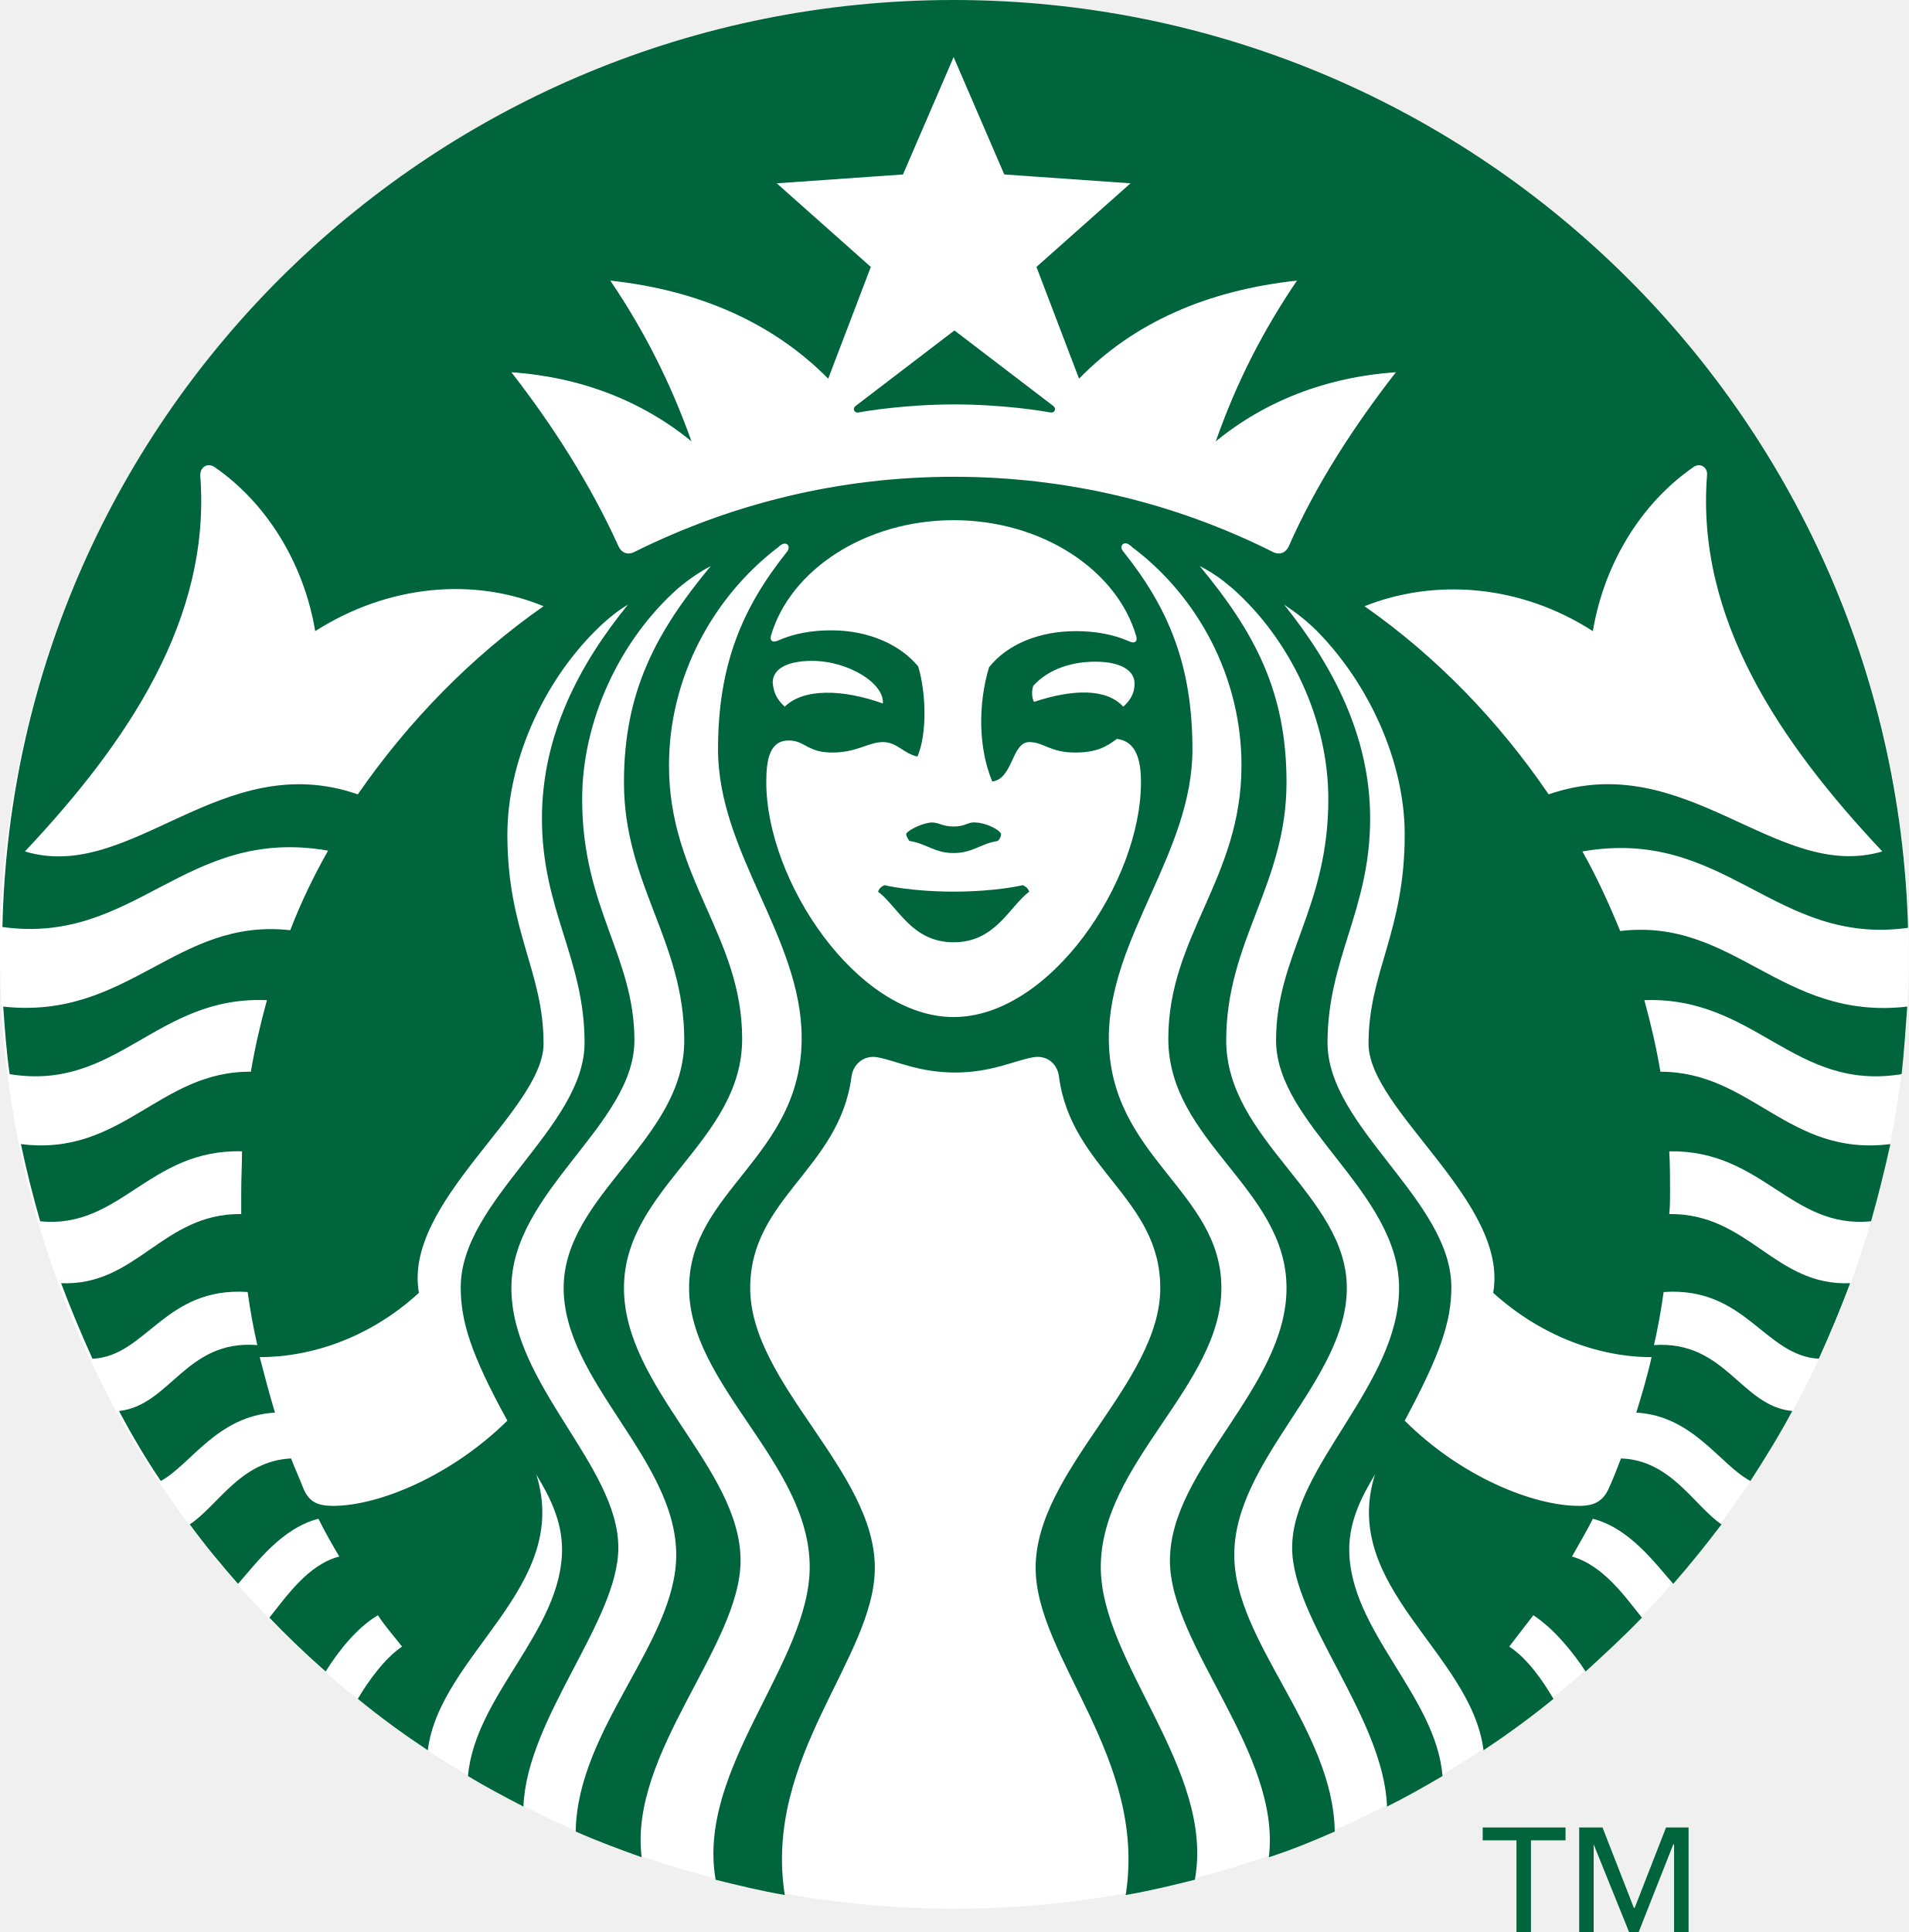
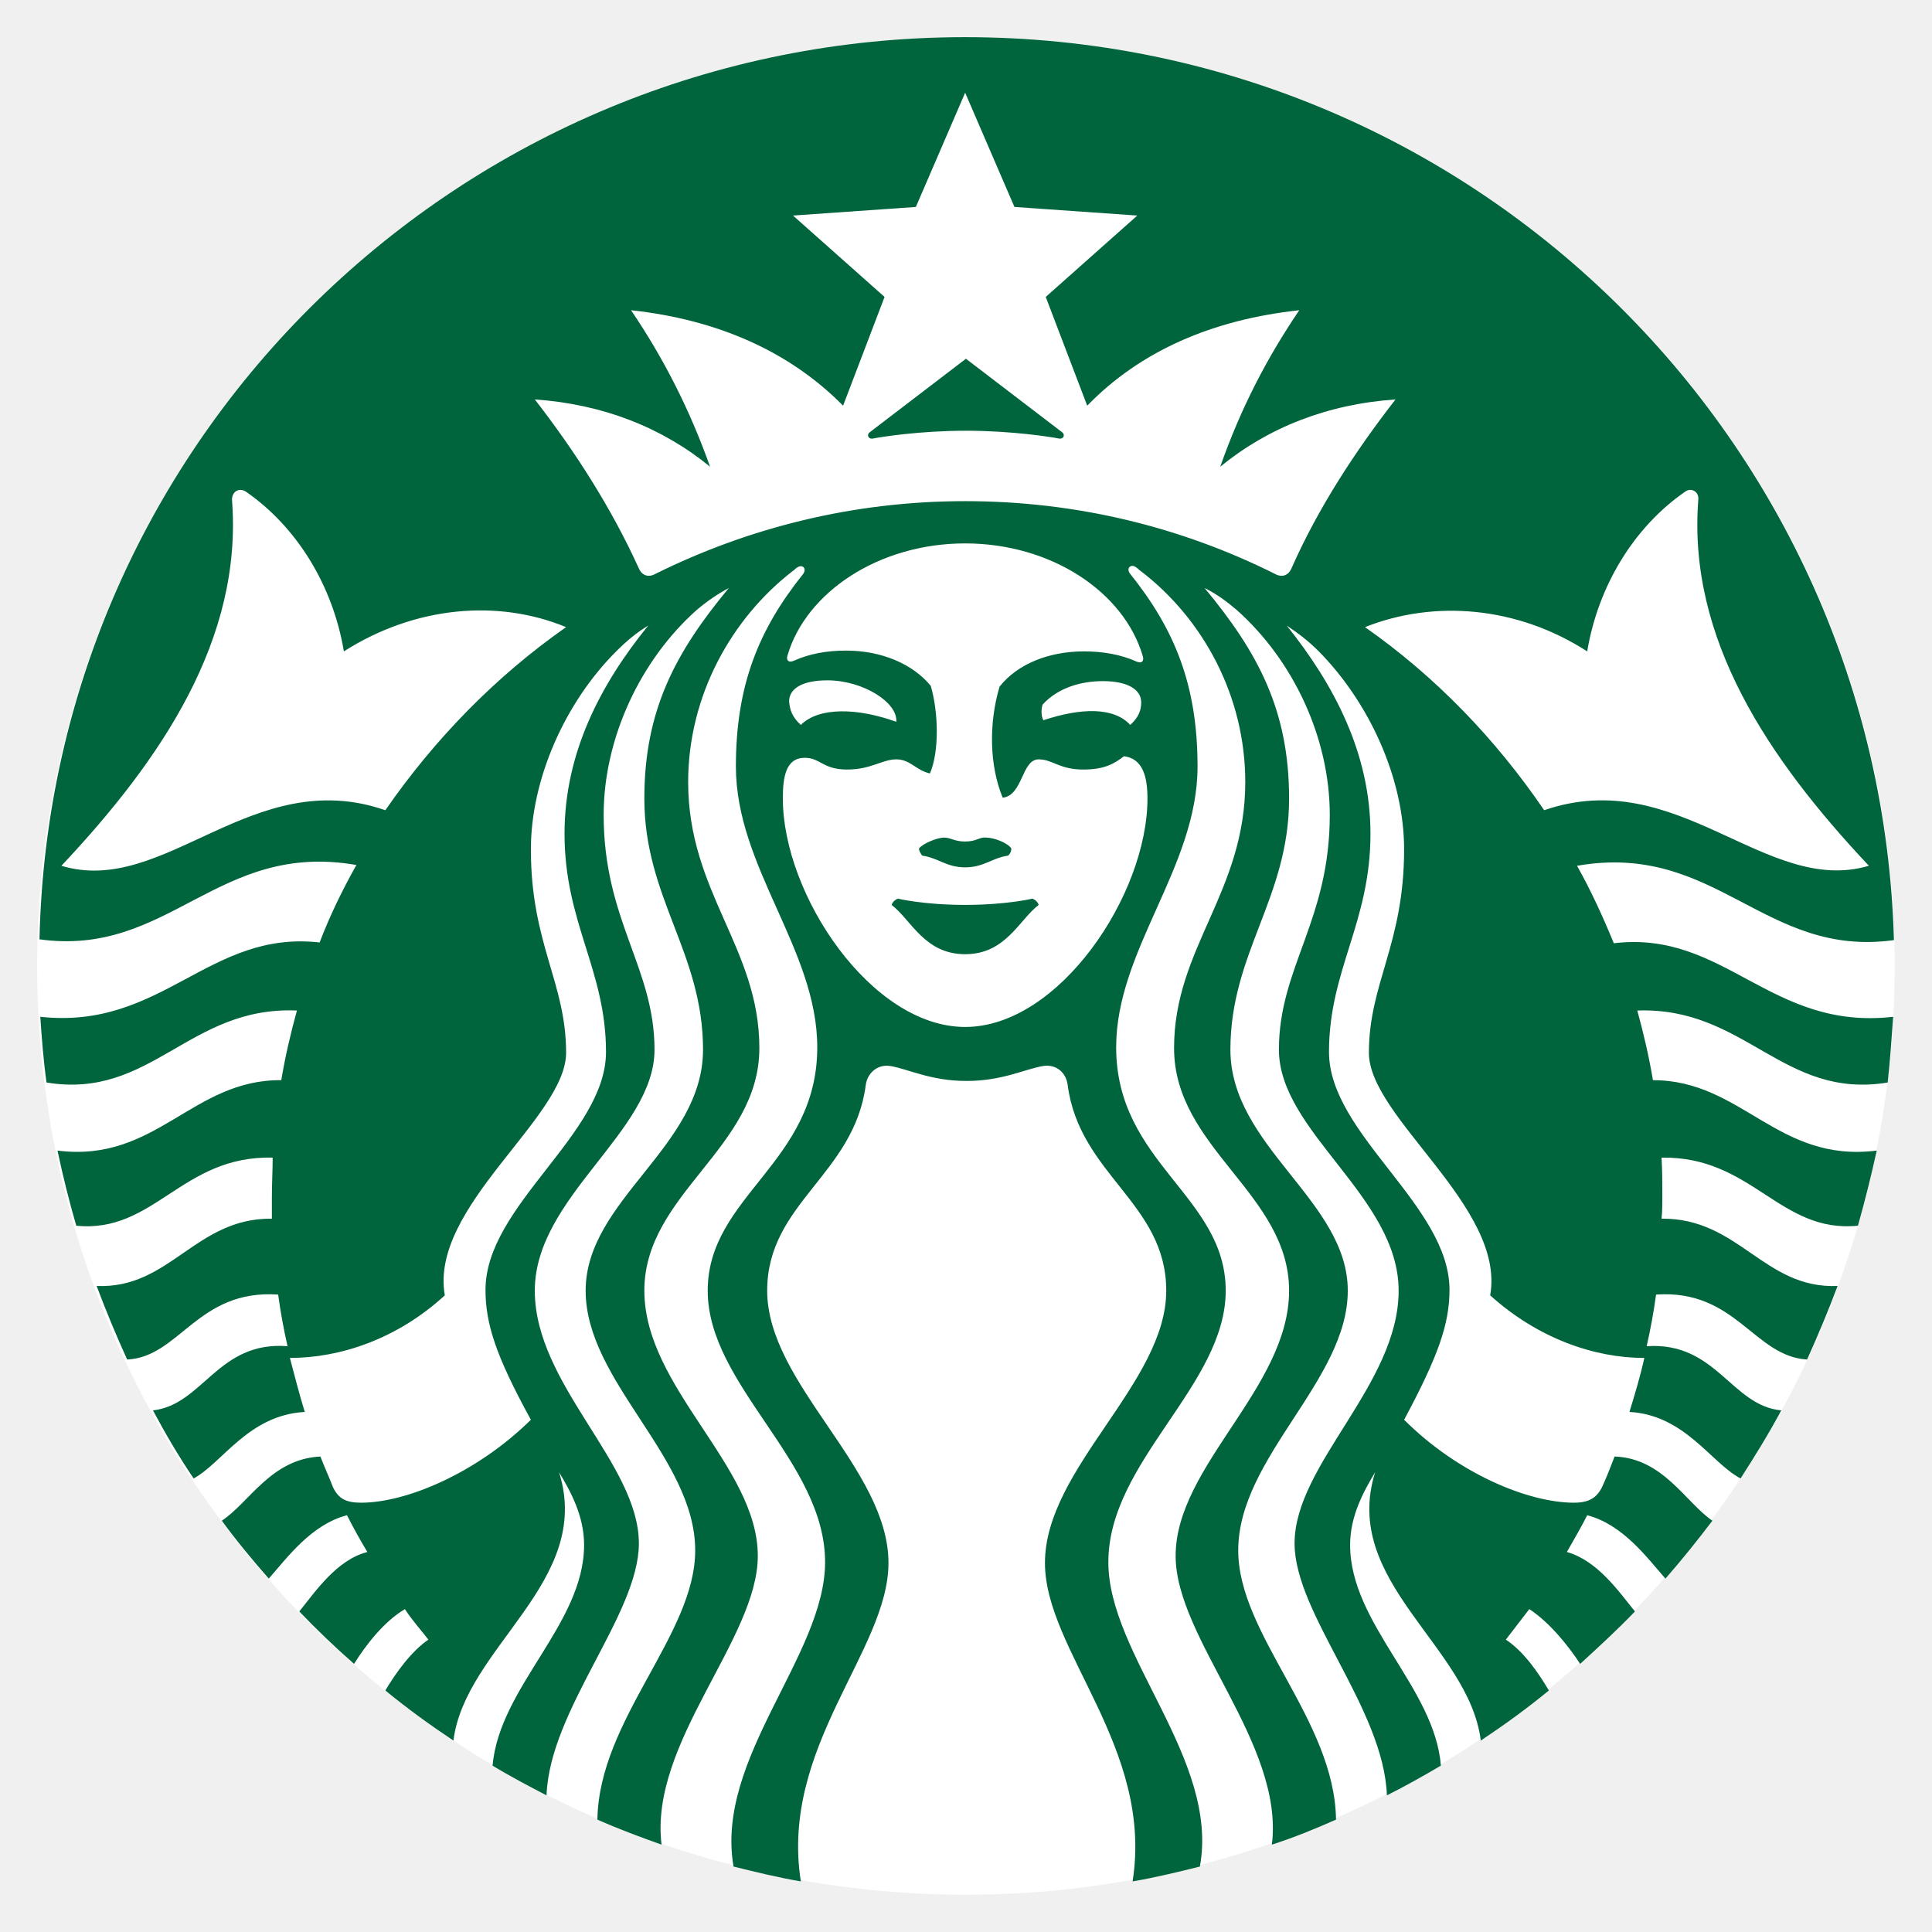
- <svg xmlns="http://www.w3.org/2000/svg" version="1.1" id="Layer_1" x="0px" y="0px" width="237.4px" height="240.3px" viewBox="0 0 237.4 240.3" style="enable-background:new 0 0 237.4 240.3;" xml:space="preserve">
+ <svg xmlns="http://www.w3.org/2000/svg" version="1.1" id="Layer_1" x="0px" y="0px" width="246.913" height="246.913" viewBox="-4.748 -4.748 246.913 246.913" style="enable-background:new 0 0 237.4 240.3;" xml:space="preserve">
  <style type="text/css">
	.st0{fill:#FFFFFF;}
	.st1{fill:#00643C;}
</style>
  <g>
    <path class="st0" d="M237.4,118.7c0,65.6-53.2,118.7-118.7,118.7C53.1,237.4,0,184.2,0,118.7C0,53.1,53.2,0,118.7,0   S237.4,53.1,237.4,118.7" />
    <path class="st1" d="M130.6,51.3c-1-0.2-6-1-11.9-1s-10.9,0.8-11.9,1c-0.6,0.1-0.8-0.5-0.4-0.8s12.3-9.4,12.3-9.4   s11.9,9.1,12.3,9.4C131.4,50.8,131.2,51.4,130.6,51.3 M110,110.1c0,0-0.6,0.2-0.8,0.8c2.5,1.9,4.2,6.3,9.4,6.3s6.9-4.4,9.4-6.3   c-0.2-0.6-0.8-0.8-0.8-0.8s-3.3,0.8-8.6,0.8S110,110.1,110,110.1 M118.6,102.8c-1.4,0-1.8-0.5-2.7-0.5s-2.8,0.8-3.2,1.4   c0,0.3,0.2,0.6,0.4,0.9c2.1,0.3,3.1,1.5,5.5,1.5s3.4-1.2,5.5-1.5c0.3-0.3,0.4-0.6,0.4-0.9c-0.4-0.7-2.2-1.4-3.2-1.4   C120.4,102.2,120.1,102.8,118.6,102.8 M237.2,125.2c-0.2,2.8-0.4,5.7-0.7,8.4c-13.4,2.2-18.2-9.7-32-9.2c0.8,2.9,1.5,5.9,2,8.9   c11.4,0,15.9,10.6,28.6,9c-0.7,3.2-1.5,6.4-2.4,9.6c-10,1-13.5-8.9-25.1-8.7c0.1,1.7,0.1,3.3,0.1,5c0,0.9,0,1.9-0.1,2.8   c9.9-0.1,13.1,9,22.5,8.6c-1.2,3.2-2.5,6.3-3.9,9.4c-6.8-0.4-9.1-9-19.3-8.3c-0.3,2.2-0.7,4.4-1.2,6.6c8.9-0.6,10.8,7.6,17.2,8.2   c-1.6,3-3.4,5.9-5.2,8.7c-3.8-2-7.1-8.1-14.2-8.5c0.7-2.3,1.4-4.6,1.9-6.9c-6.4,0-13.6-2.5-19.7-8c2-11.3-15.5-22.7-15.5-31   c0-8.9,4.5-13.9,4.5-26c0-9-4.4-18.7-10.9-25.3c-1.3-1.3-2.6-2.3-4.1-3.3c6,7.5,10.7,16.3,10.7,26.6c0,11.4-5.3,17.4-5.3,27.9   s15.4,19.6,15.4,30.4c0,4.3-1.4,8.4-5.8,16.6c6.9,6.9,15.9,10.6,21.7,10.6c1.9,0,2.9-0.6,3.6-2c0.6-1.3,1.1-2.6,1.6-3.9   c6.2,0.2,9.1,5.9,12.5,8.2c-1.9,2.5-3.9,5-6,7.4c-2.3-2.6-5.4-6.9-10-8.1c-0.8,1.6-1.7,3.1-2.6,4.7c3.9,1.1,6.6,5,8.7,7.6   c-2.2,2.3-4.6,4.5-7,6.7c-1.5-2.3-3.9-5.3-6.5-7c-1,1.3-2,2.6-3,3.9c2.3,1.5,4.2,4.3,5.5,6.5c-2.8,2.3-5.7,4.4-8.7,6.4   c-1.5-12.1-17.9-20.3-13.5-34.3c-1.5,2.5-3.2,5.6-3.2,9.3c0,10.1,10.8,18.2,11.6,28.2c-2.2,1.3-4.5,2.6-6.9,3.8   c-0.4-11.1-11.8-23.2-11.8-32.2c0-10.1,13.3-20.3,13.3-32.3s-15.3-20.3-15.3-30.8s6.5-16.5,6.5-30c0-9.9-4.7-19.8-11.9-26.2   c-1.3-1.1-2.5-2-4.1-2.8C156,78.6,160,86,160,97.3c0,12.7-7.5,19.7-7.5,32.1s15,19.3,15,30.8s-14,21.3-14,33.2   c0,10.8,12.3,21.6,12.5,34.4c-2.7,1.2-5.4,2.3-8.2,3.2c1.6-12.9-12.3-26.3-12.3-36.9c0-11.5,14.5-21.5,14.5-33.9   s-14.7-18.2-14.7-31s9.1-19.9,9.1-34c0-11-5.4-20.9-13.4-27c-0.2-0.1-0.3-0.3-0.5-0.4c-0.7-0.6-1.4,0.1-0.8,0.8   c5.6,7,8.6,14.1,8.6,24.6c0,12.9-10.4,23.4-10.4,35.9c0,14.8,14,19,14,31.1s-15,21.8-15,34.7c0,11.9,14.2,25.2,11.7,38.9   c-2.8,0.7-5.7,1.4-8.6,1.9c2.7-17.1-11.2-29.5-11.2-40.7c0-12.1,15.5-23,15.5-34.8c0-11.2-11.1-14.8-12.6-26.3   c-0.2-1.6-1.5-2.7-3.2-2.4c-2.3,0.4-5.2,1.9-9.7,1.9c-4.6,0-7.4-1.5-9.7-1.9c-1.7-0.3-3,0.9-3.2,2.4c-1.5,11.5-12.6,15.1-12.6,26.3   c0,11.9,15.5,22.7,15.5,34.8c0,11.2-13.9,23.5-11.2,40.7c-2.9-0.5-5.8-1.2-8.6-1.9c-2.4-13.8,11.7-27,11.7-38.9   c0-12.9-15-22.6-15-34.7c0-12.1,14-16.3,14-31.1c0-12.5-10.4-23-10.4-35.9c0-10.5,3-17.6,8.6-24.6c0.5-0.7-0.1-1.3-0.8-0.8   c-0.2,0.1-0.3,0.3-0.5,0.4c-7.9,6.1-13.4,16-13.4,27c0,14.1,9.1,21.2,9.1,34c0,12.8-14.7,18.6-14.7,31s14.5,22.4,14.5,33.9   c0,10.6-13.9,23.9-12.3,36.9c-2.8-1-5.5-2-8.2-3.2c0.2-12.8,12.5-23.6,12.5-34.4c0-11.9-14-21.6-14-33.2c0-11.6,15-18.4,15-30.8   s-7.5-19.4-7.5-32.1c0-11.3,4-18.7,10.8-26.9c-1.5,0.8-2.8,1.7-4.1,2.8c-7.2,6.4-11.9,16.4-11.9,26.2c0,13.5,6.5,19.5,6.5,30   s-15.3,18.8-15.3,30.8s13.3,22.1,13.3,32.3c0,9.1-11.4,21.2-11.8,32.2c-2.3-1.2-4.6-2.4-6.9-3.8c0.9-10.1,11.7-18.1,11.7-28.2   c0-3.7-1.7-6.8-3.2-9.3c4.4,14-12,22.3-13.5,34.3c-3-2-5.9-4.1-8.7-6.4c1.3-2.2,3.3-5,5.5-6.5c-1-1.3-2.1-2.5-3-3.9   c-2.7,1.6-5,4.6-6.5,7c-2.4-2.1-4.8-4.4-7-6.7c2.1-2.6,4.8-6.6,8.7-7.6c-0.9-1.5-1.8-3.1-2.6-4.7c-4.6,1.2-7.7,5.5-10,8.1   c-2.1-2.4-4.1-4.8-6-7.4c3.5-2.3,6.3-7.9,12.6-8.2c0.5,1.3,1.1,2.6,1.6,3.9c0.7,1.5,1.7,2,3.6,2c5.8,0,14.8-3.8,21.7-10.6   c-4.5-8.2-5.8-12.3-5.8-16.6c0-10.8,15.4-19.9,15.4-30.4s-5.3-16.5-5.3-27.9c0-10.3,4.6-19.1,10.7-26.6c-1.5,0.9-2.8,2-4.1,3.3   c-6.6,6.6-10.9,16.4-10.9,25.3c0,12.1,4.5,17,4.5,26c0,8.3-17.5,19.7-15.5,31c-6.1,5.6-13.4,8-19.8,8c0.6,2.3,1.2,4.6,1.9,6.9   c-7.2,0.4-10.5,6.5-14.2,8.5c-1.9-2.8-3.6-5.7-5.2-8.7c6.4-0.7,8.3-8.9,17.2-8.2c-0.5-2.2-0.9-4.4-1.2-6.6   c-10.3-0.7-12.6,8-19.3,8.3c-1.4-3.1-2.7-6.2-3.9-9.4C17,160,20.2,150.9,30,151c0-0.9,0-1.8,0-2.8c0-1.7,0.1-3.3,0.1-5   c-11.6-0.3-15.1,9.7-25.1,8.7c-0.9-3.1-1.7-6.3-2.4-9.6c12.6,1.6,17.2-9.1,28.6-9c0.5-3,1.2-6,2-8.9c-13.8-0.6-18.6,11.4-32,9.2   c-0.4-2.8-0.6-5.6-0.8-8.4c15.6,1.7,21.5-11.1,35.7-9.5c1.3-3.4,2.9-6.7,4.7-9.9c-17.8-3.1-23.9,11.8-40.5,9.5   C1.7,51.3,54.2,0,118.6,0c64.5,0,116.9,51.3,118.7,115.4c-16.6,2.3-22.7-12.6-40.5-9.5c1.8,3.2,3.3,6.5,4.7,9.9   C215.7,114.1,221.5,127,237.2,125.2 M67.6,75.4c-8.7-3.6-19.3-2.7-28.4,3.1c-1.4-8.4-6-15.9-12.5-20.4c-0.9-0.6-1.8,0-1.8,1   c1.4,17.8-9,33.2-21.8,46.8c13.2,4,24.4-13,41.4-7.1C50.8,89.7,58.6,81.7,67.6,75.4 M118.6,64.7c-11,0-20.3,6.2-22.7,14.3   c-0.2,0.6,0.1,1,0.8,0.7c2-0.9,4.2-1.3,6.7-1.3c4.5,0,8.5,1.7,10.8,4.5c1,3.4,1.1,8.4-0.1,11.2c-1.8-0.4-2.5-1.8-4.3-1.8   s-3.2,1.3-6.3,1.3s-3.4-1.5-5.4-1.5c-2.4,0-2.8,2.4-2.8,5.2c0,12.3,11.3,29.2,23.3,29.2s23.3-16.9,23.3-29.2c0-2.8-0.6-5.1-3-5.4   c-1.2,0.9-2.4,1.7-5.2,1.7c-3.1,0-3.9-1.3-5.7-1.3c-2.2,0-2,4.6-4.6,4.9c-1.7-4.1-1.8-9.5-0.4-14.2c2.3-2.9,6.3-4.5,10.8-4.5   c2.4,0,4.7,0.4,6.7,1.3c0.7,0.3,1-0.1,0.8-0.7C138.9,70.9,129.6,64.7,118.6,64.7 M136.2,82.3c-2.7,0-5.7,0.8-7.7,3   c-0.2,0.6-0.2,1.5,0.1,2c4.8-1.6,9-1.7,11.1,0.6c1.1-1,1.4-1.9,1.4-2.9C141.1,83.4,139.4,82.3,136.2,82.3 M97.6,87.9   c2.3-2.3,7.2-2.2,12.2-0.4c0.2-2.5-4.3-5.3-8.8-5.3c-3.3,0-4.9,1.1-4.9,2.7C96.2,86,96.5,86.9,97.6,87.9 M173.6,46.3   c-8.7,0.6-16.3,3.6-22.4,8.6c2.6-7.4,5.9-13.8,10.1-20c-11.1,1.2-20.3,5.2-27.1,12.2l-5.3-13.9l11.7-10.4l-15.7-1.1l-6.3-14.6   l-6.3,14.6l-15.7,1.1l11.7,10.4L103,47.1c-6.8-6.9-16-11-27.1-12.2c4.2,6.2,7.5,12.7,10.1,20c-6.1-5-13.7-8-22.4-8.6   c5.2,6.7,9.8,13.9,13.3,21.6c0.4,0.9,1.2,1.2,2.1,0.7c11.9-5.9,25.3-9.3,39.6-9.3c14.2,0,27.6,3.3,39.6,9.3   c0.9,0.5,1.7,0.2,2.1-0.7C163.7,60.2,168.4,53,173.6,46.3 M192.6,98.8c17.1-5.9,28.3,11,41.5,7.1c-12.8-13.6-23.2-29-21.8-46.8   c0.1-1-0.9-1.6-1.7-1c-6.5,4.5-11.1,12-12.5,20.4c-9-5.8-19.6-6.6-28.4-3.1C178.7,81.7,186.4,89.7,192.6,98.8" />
-     <polygon class="st1" points="190.4,240.3 188.6,240.3 188.6,228.9 184.4,228.9 184.4,227.3 194.7,227.3 194.7,228.9 190.4,228.9   " />
-     <polygon class="st1" points="203.2,237.3 203.3,237.3 207.2,227.3 210,227.3 210,240.3 208.2,240.3 208.2,229.4 208.1,229.4   203.8,240.3 202.6,240.3 198.2,229.4 198.2,229.4 198.2,240.3 196.4,240.3 196.4,227.3 199.3,227.3  " />
  </g>
</svg>
